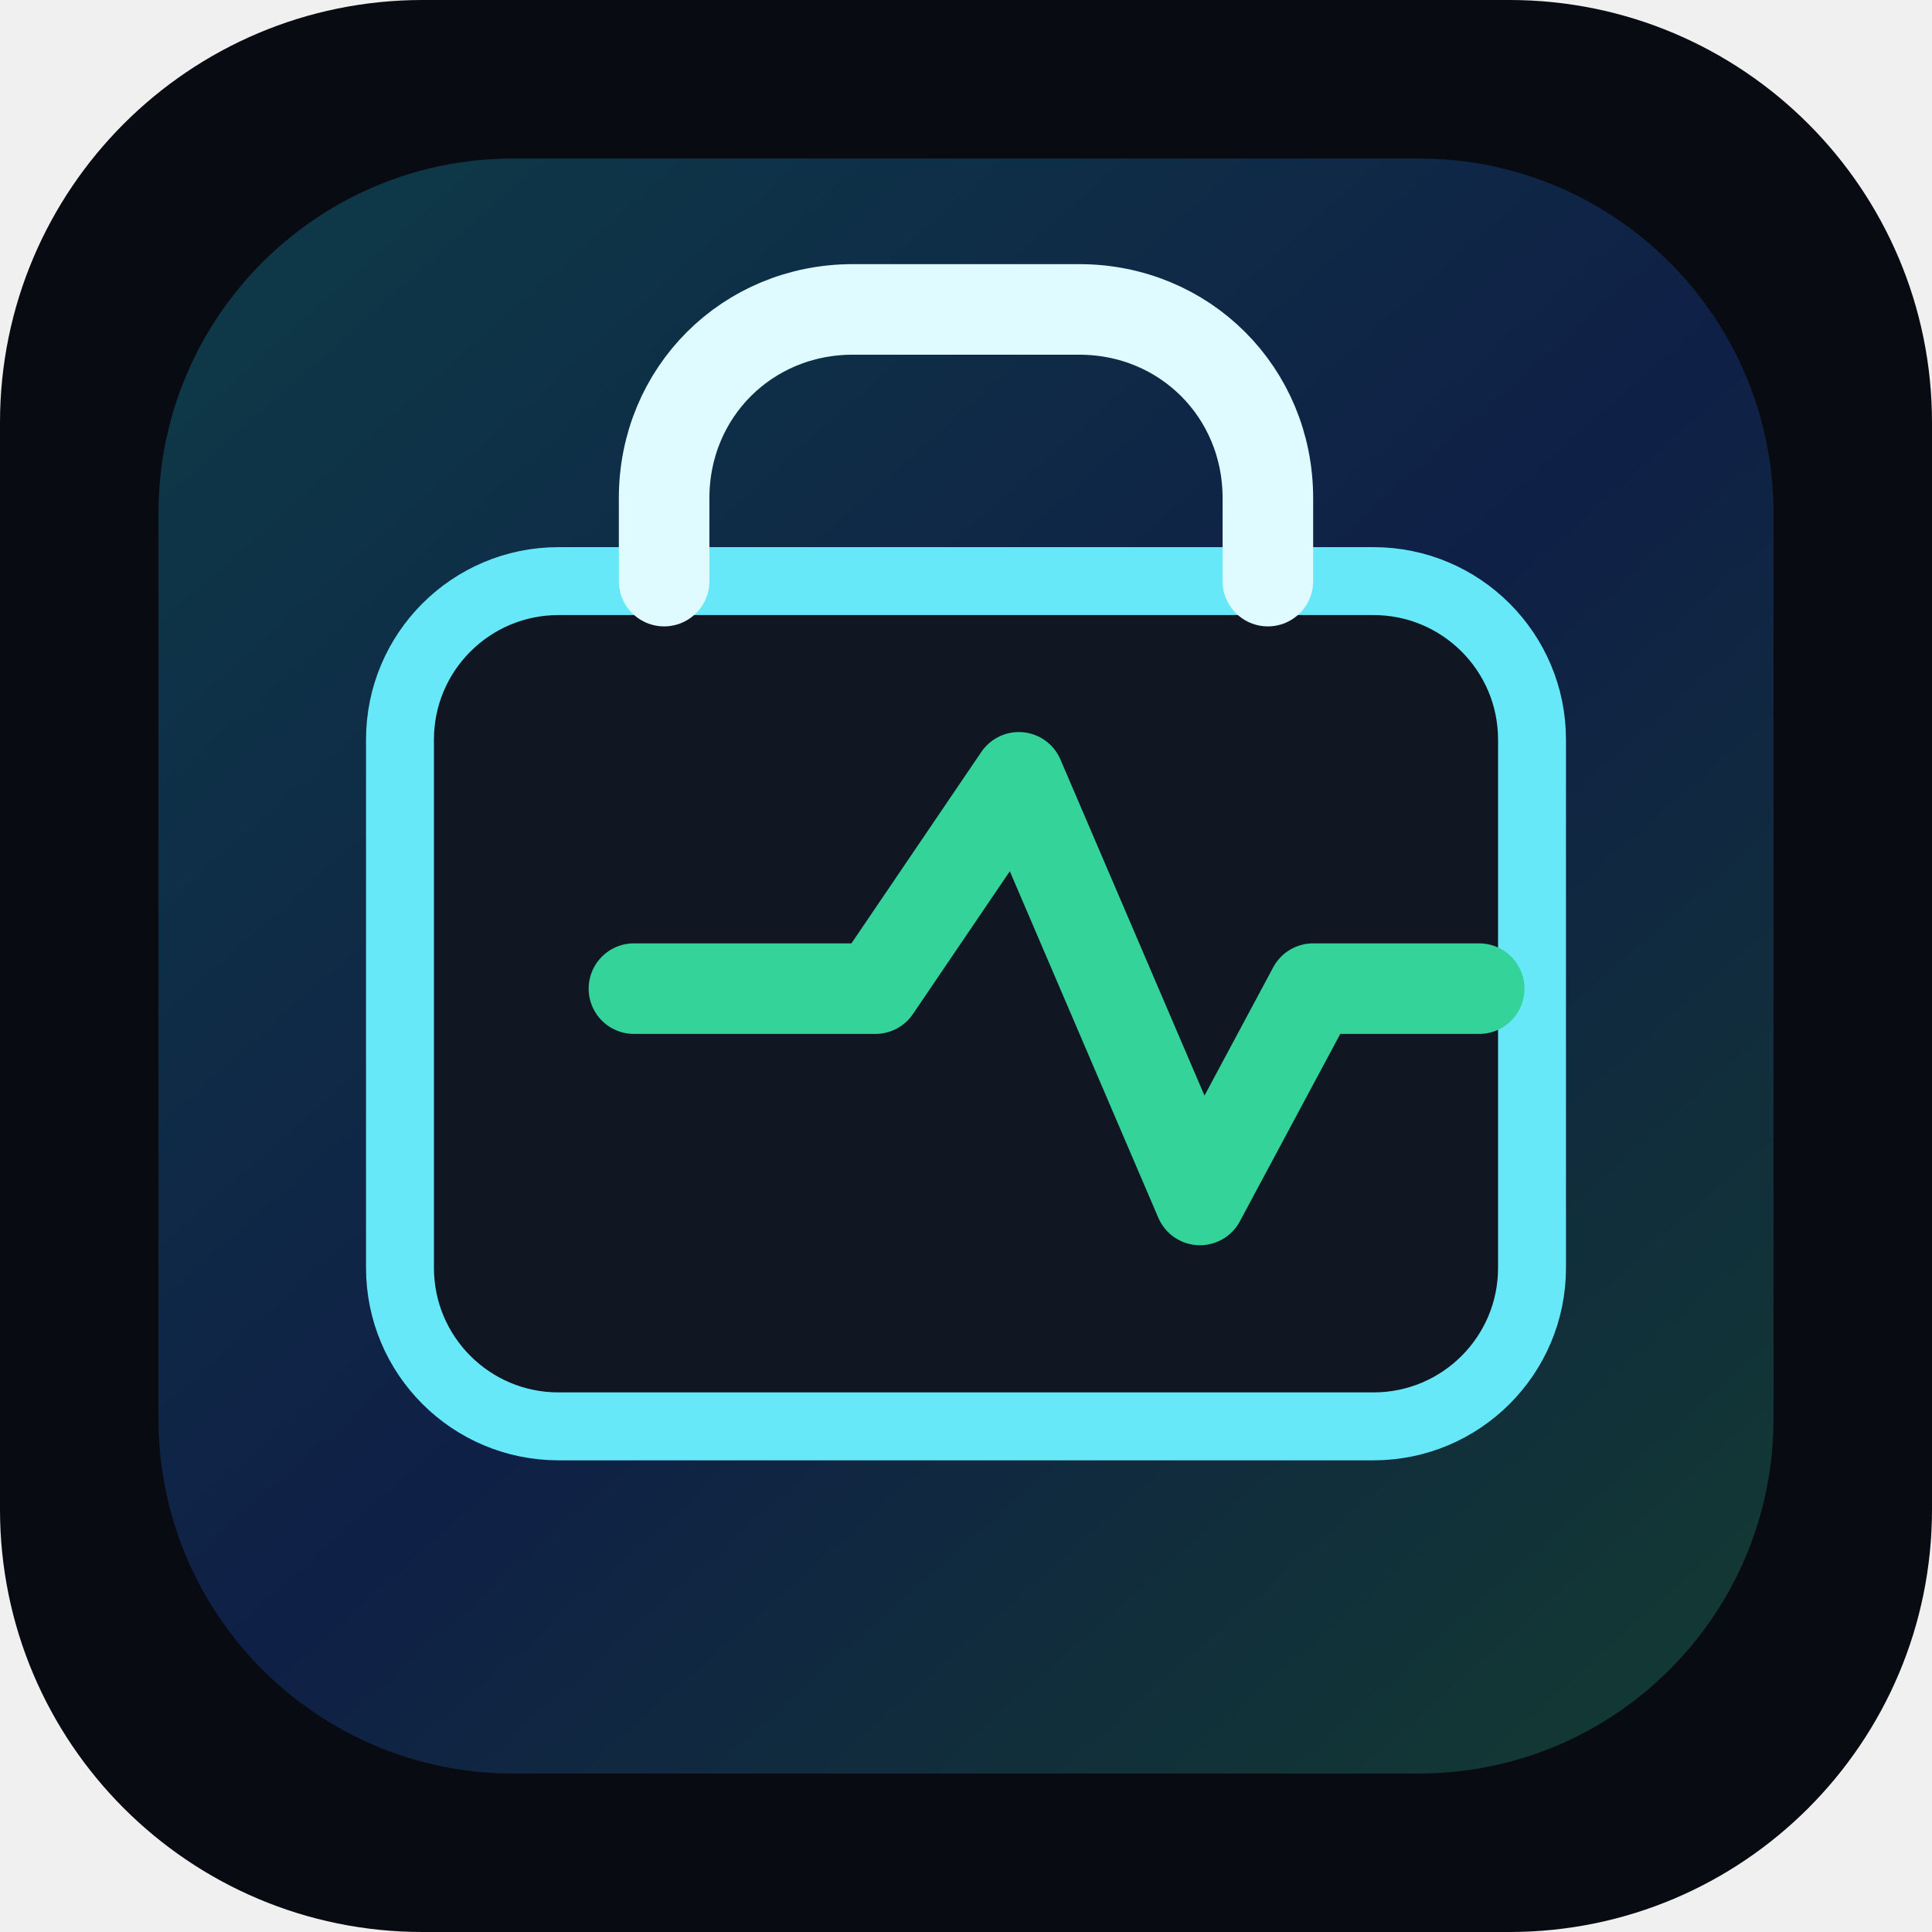
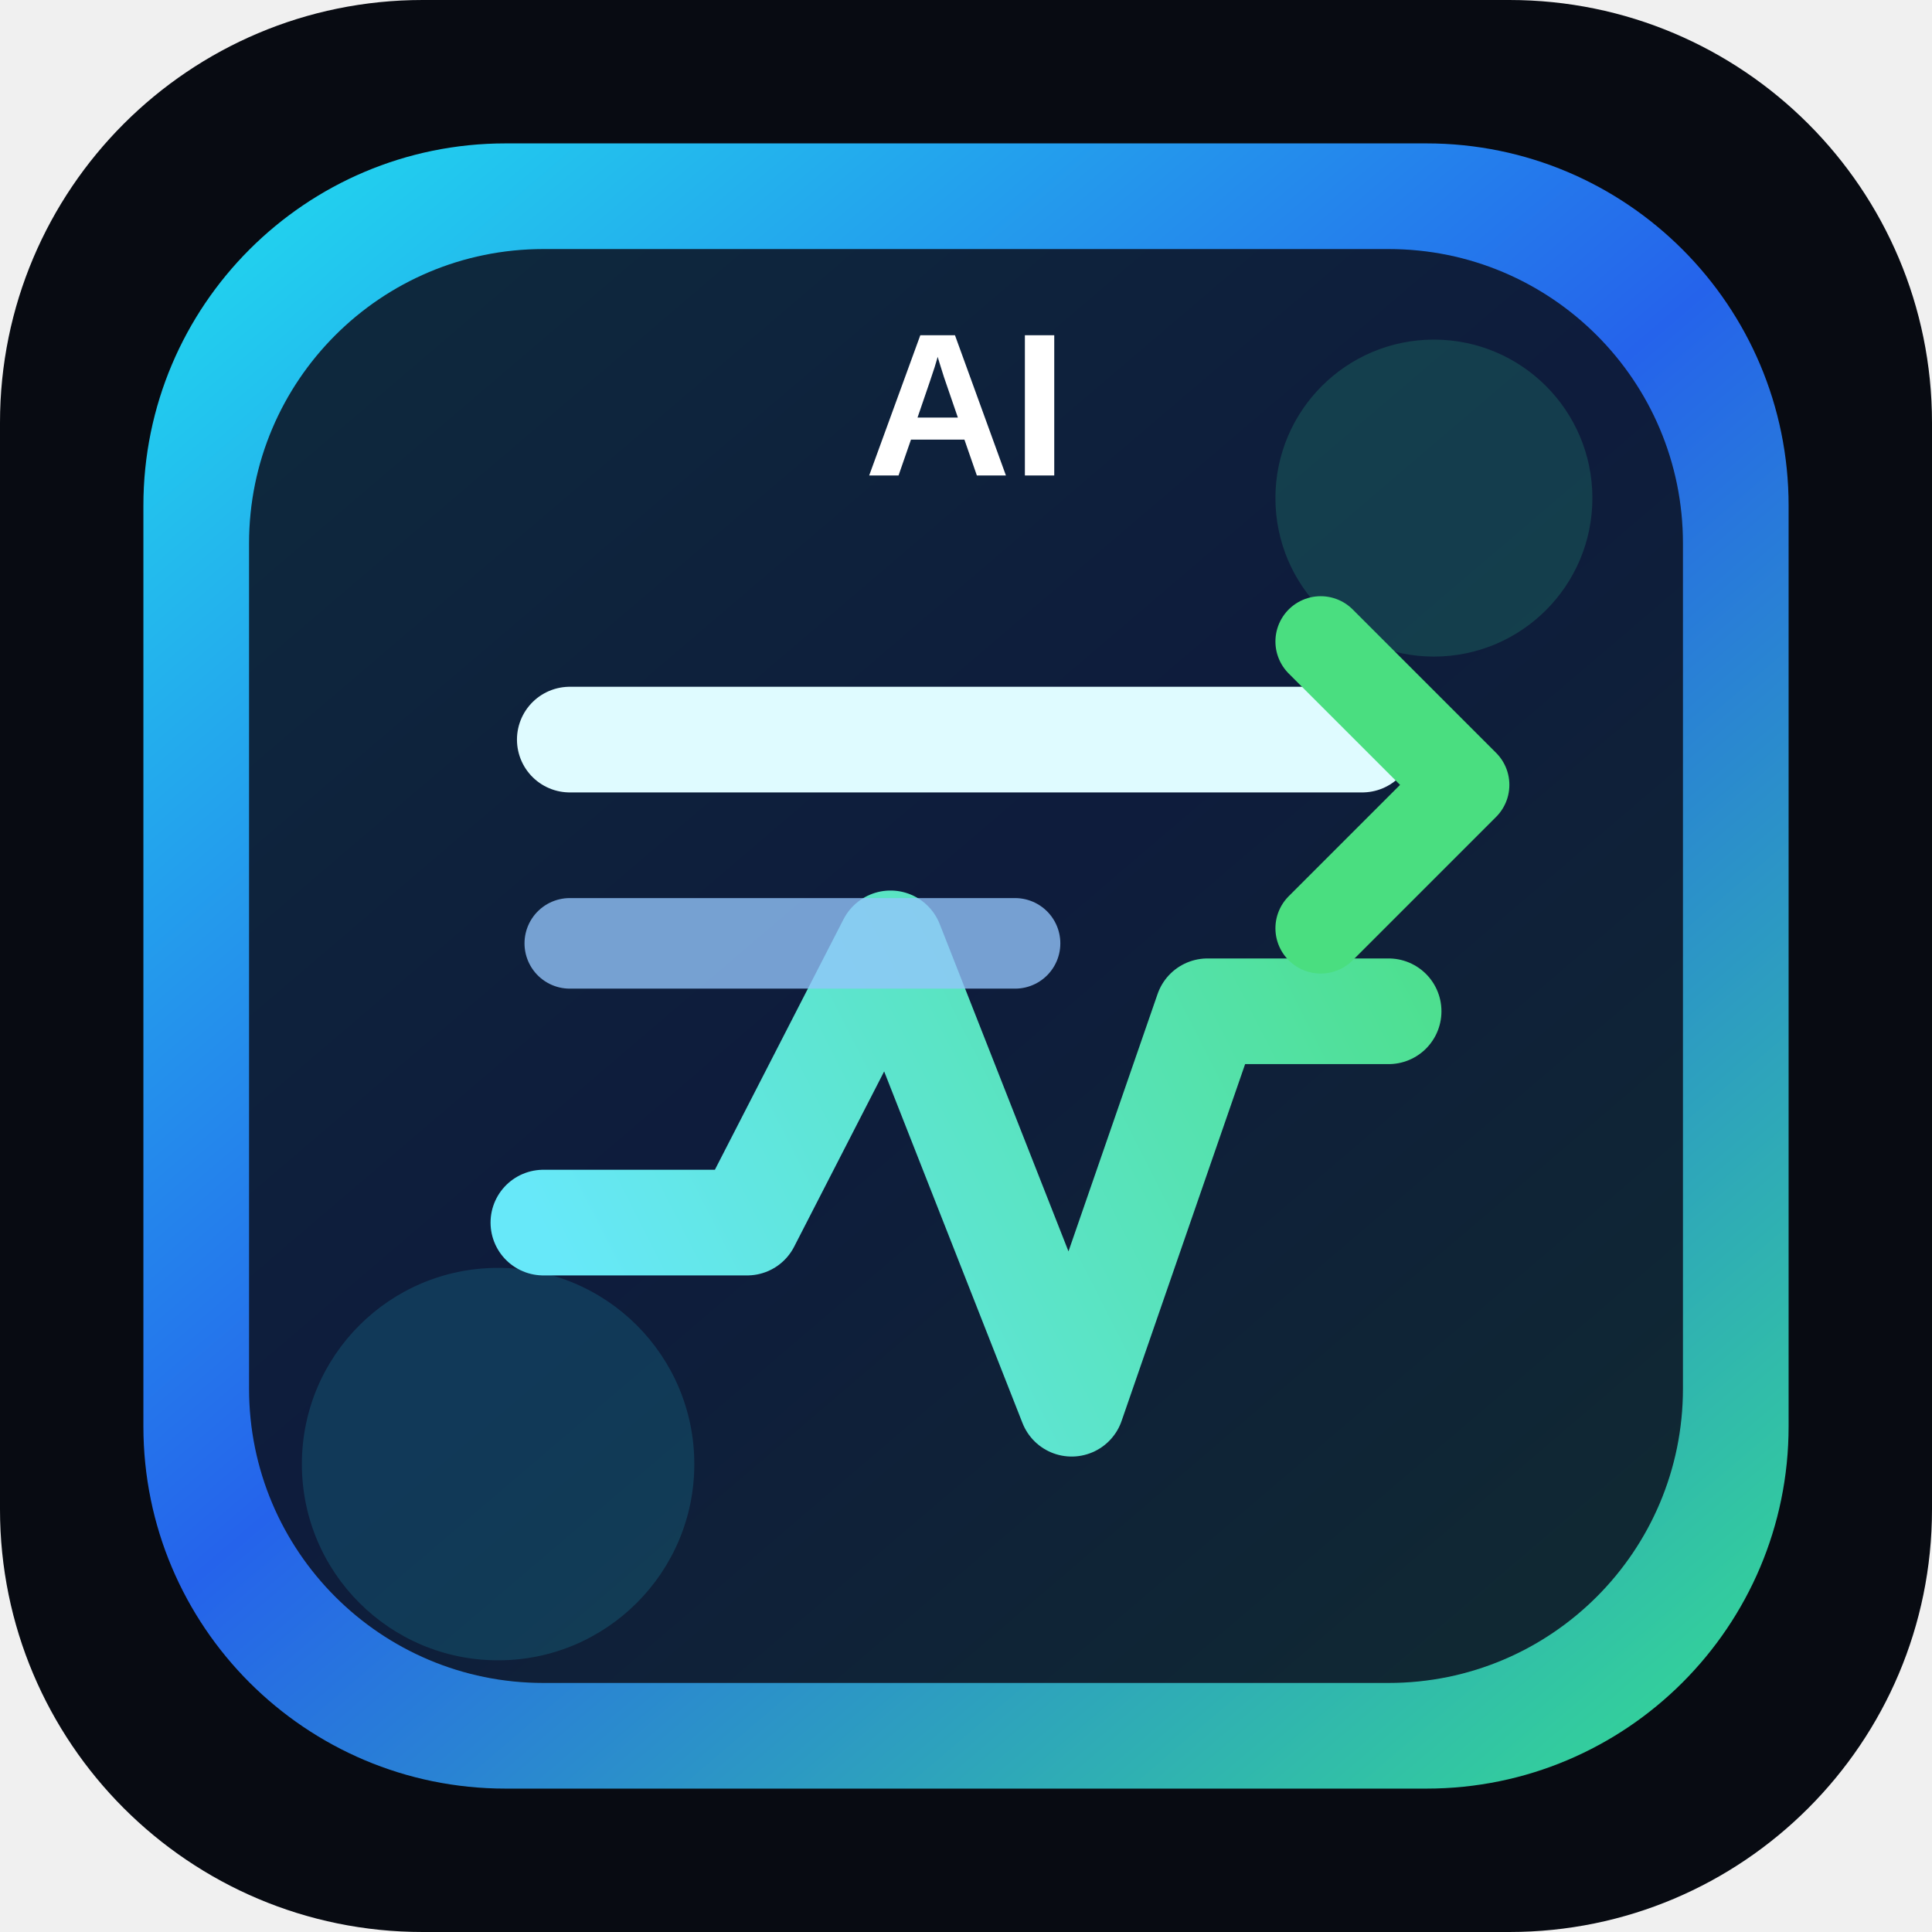
<svg xmlns="http://www.w3.org/2000/svg" viewBox="0 0 512 512">
  <defs>
-     <linearGradient id="bg" x1="64" y1="40" x2="448" y2="472" gradientUnits="userSpaceOnUse">
+     <linearGradient id="bg" x1="78" y1="44" x2="440" y2="468" gradientUnits="userSpaceOnUse">
      <stop stop-color="#22d3ee" />
-       <stop offset="0.52" stop-color="#2563eb" />
+       <stop offset="0.48" stop-color="#2563eb" />
      <stop offset="1" stop-color="#34d399" />
+     </linearGradient>
+     <linearGradient id="line" x1="140" y1="318" x2="384" y2="194" gradientUnits="userSpaceOnUse">
+       <stop stop-color="#67e8f9" />
+       <stop offset="1" stop-color="#4ade80" />
    </linearGradient>
  </defs>
  <rect width="512" height="512" rx="112" fill="#080b12" />
-   <rect x="42" y="42" width="428" height="428" rx="94" fill="url(#bg)" opacity="0.24" />
-   <rect x="106" y="154" width="300" height="224" rx="42" fill="#101722" stroke="#67e8f9" stroke-width="18" />
-   <path d="M176 154v-22c0-28 22-50 50-50h60c28 0 50 22 50 50v22" fill="none" stroke="#dffbff" stroke-width="24" stroke-linecap="round" />
-   <path d="M168 262h64l38-56 48 112 30-56h44" fill="none" stroke="#34d399" stroke-width="24" stroke-linecap="round" stroke-linejoin="round" />
+   <rect x="38" y="38" width="436" height="436" rx="96" fill="url(#bg)" />
+   <rect x="66" y="66" width="380" height="380" rx="78" fill="#0b1020" opacity="0.86" />
+   <circle cx="380" cy="132" r="42" fill="#34d399" opacity="0.18" />
+   <circle cx="132" cy="388" r="52" fill="#22d3ee" opacity="0.16" />
+   <path d="M144 324h54l38-74 48 122 36-104h48" fill="none" stroke="url(#line)" stroke-width="28" stroke-linecap="round" stroke-linejoin="round" />
+   <path d="M151 196h210" fill="none" stroke="#dffbff" stroke-width="28" stroke-linecap="round" />
+   <path d="M151 250h118" fill="none" stroke="#93c5fd" stroke-width="24" stroke-linecap="round" opacity="0.78" />
+   <path d="M350 170l38 38-38 38" fill="none" stroke="#4ade80" stroke-width="24" stroke-linecap="round" stroke-linejoin="round" />
+   <text x="256" y="126" fill="#ffffff" font-family="Arial, Helvetica, sans-serif" font-size="54" font-weight="800" text-anchor="middle">AI</text>
</svg>
